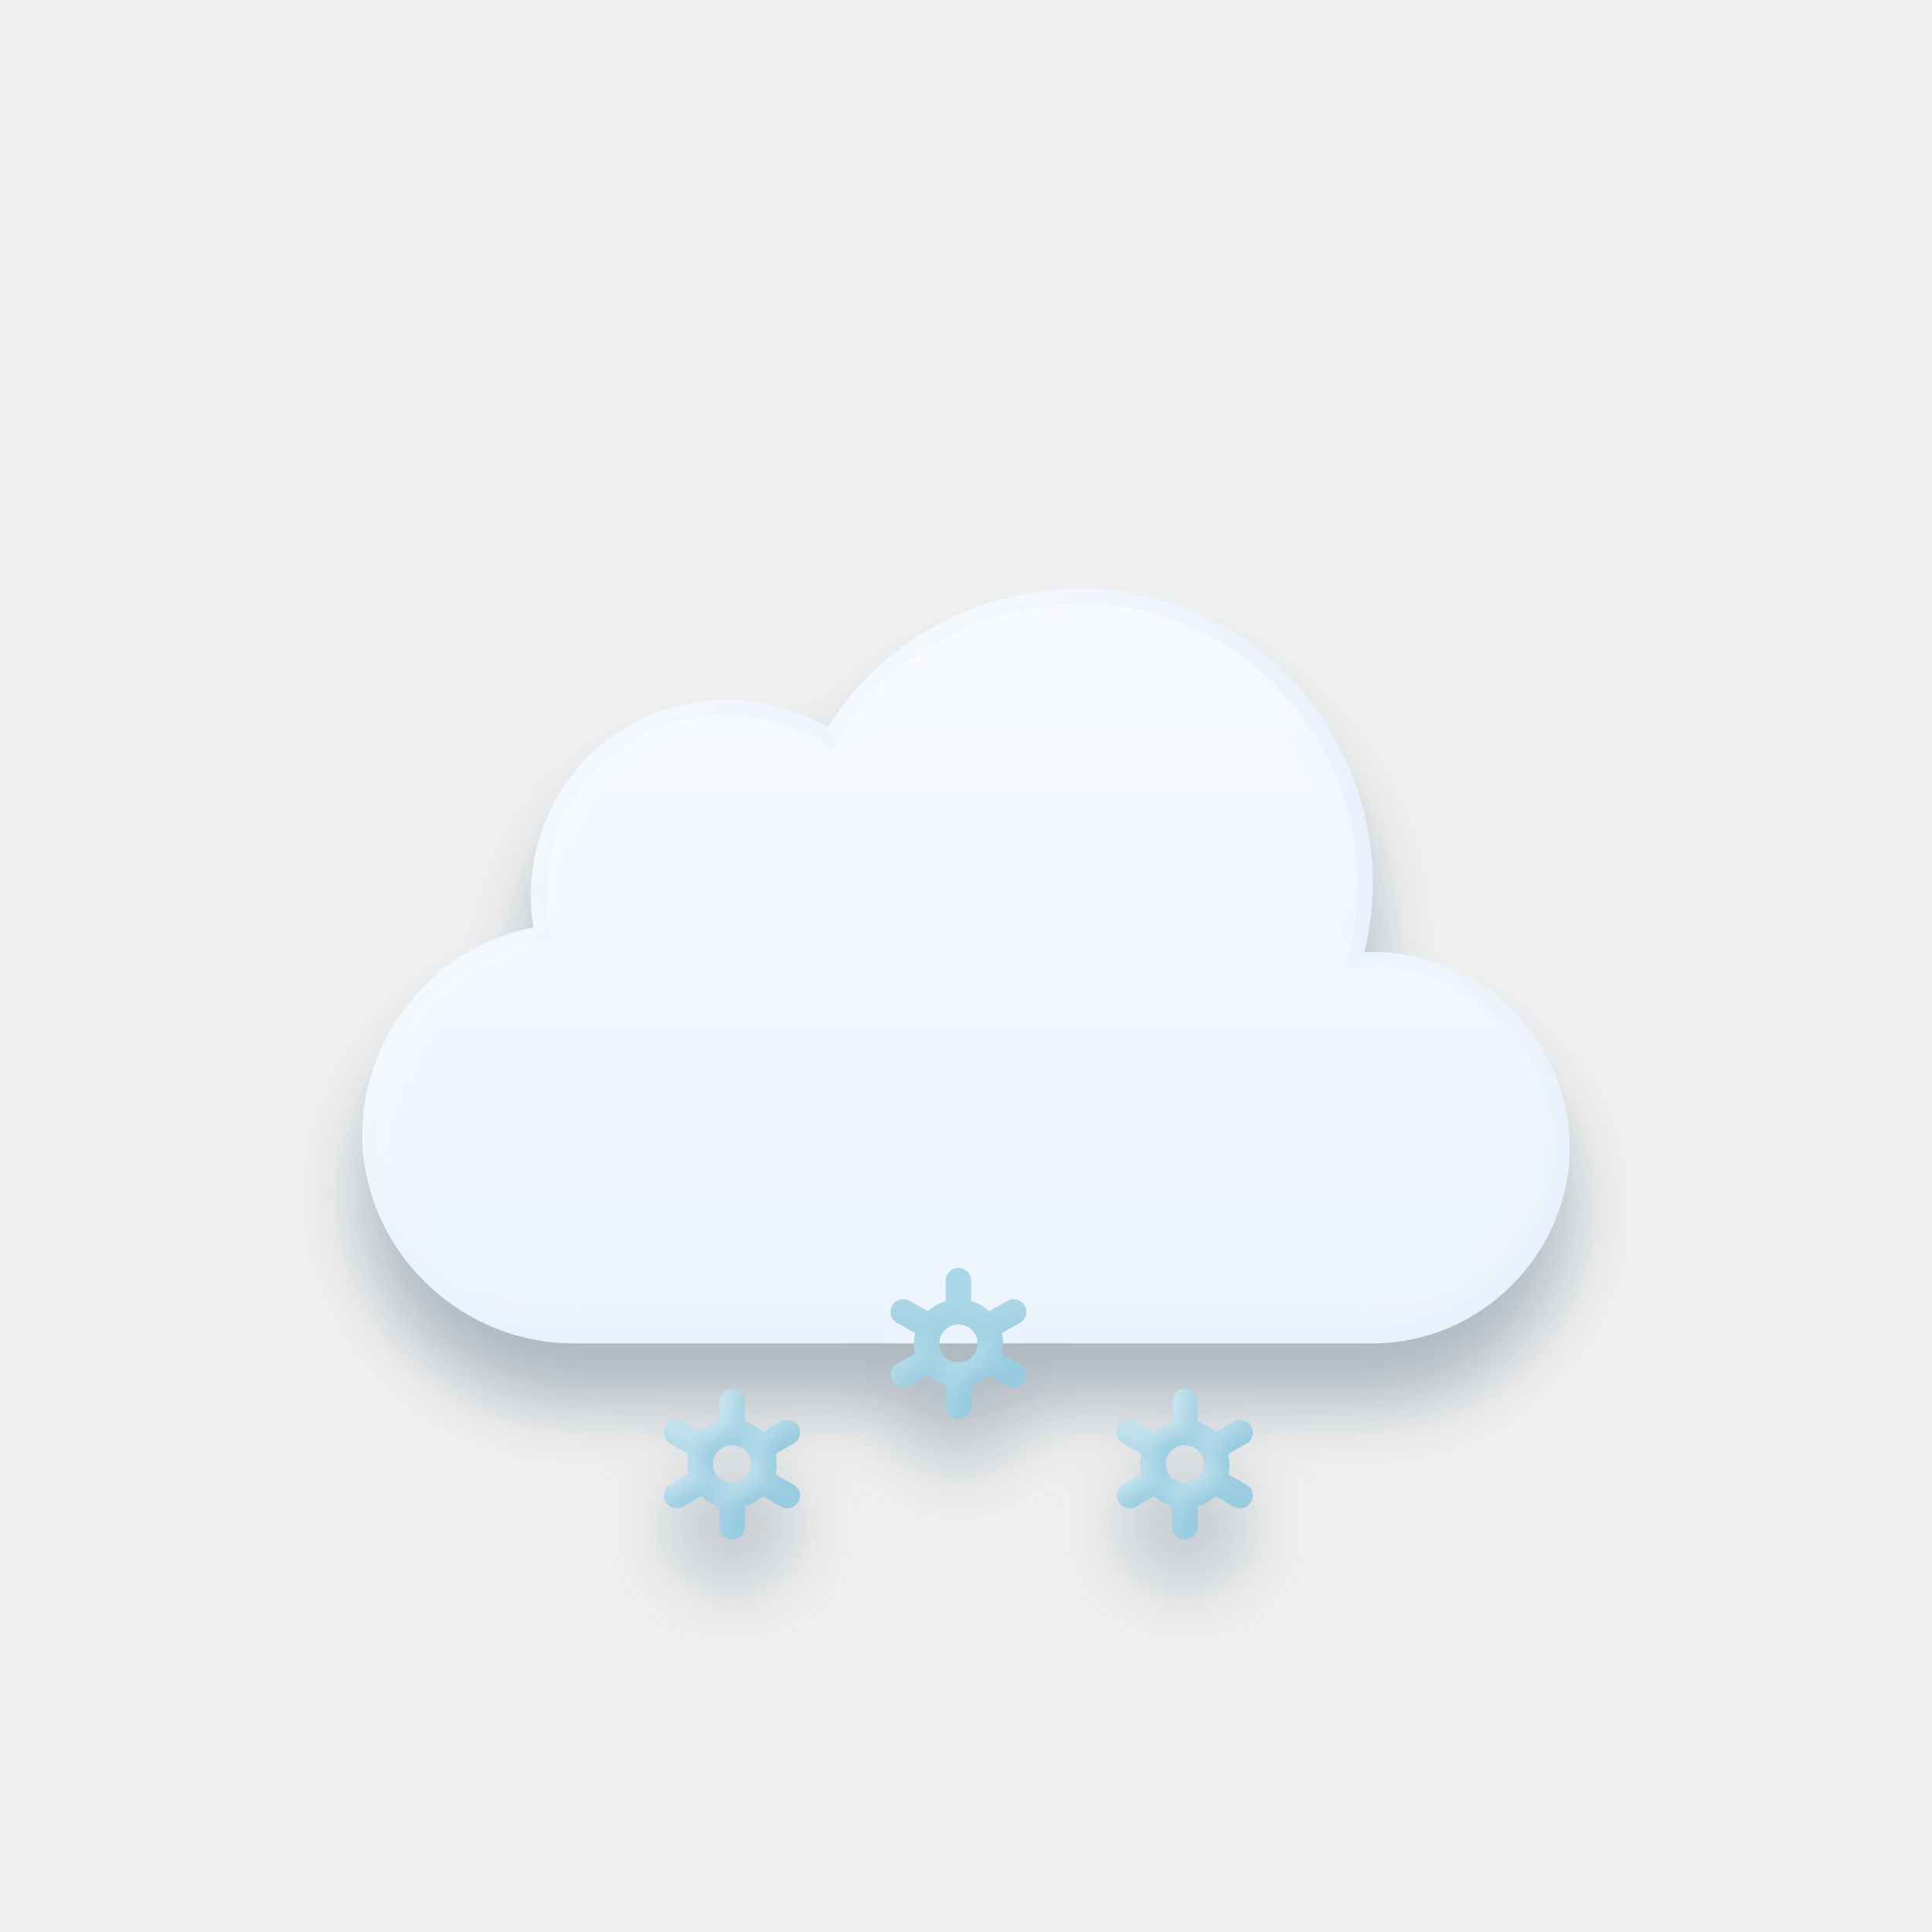
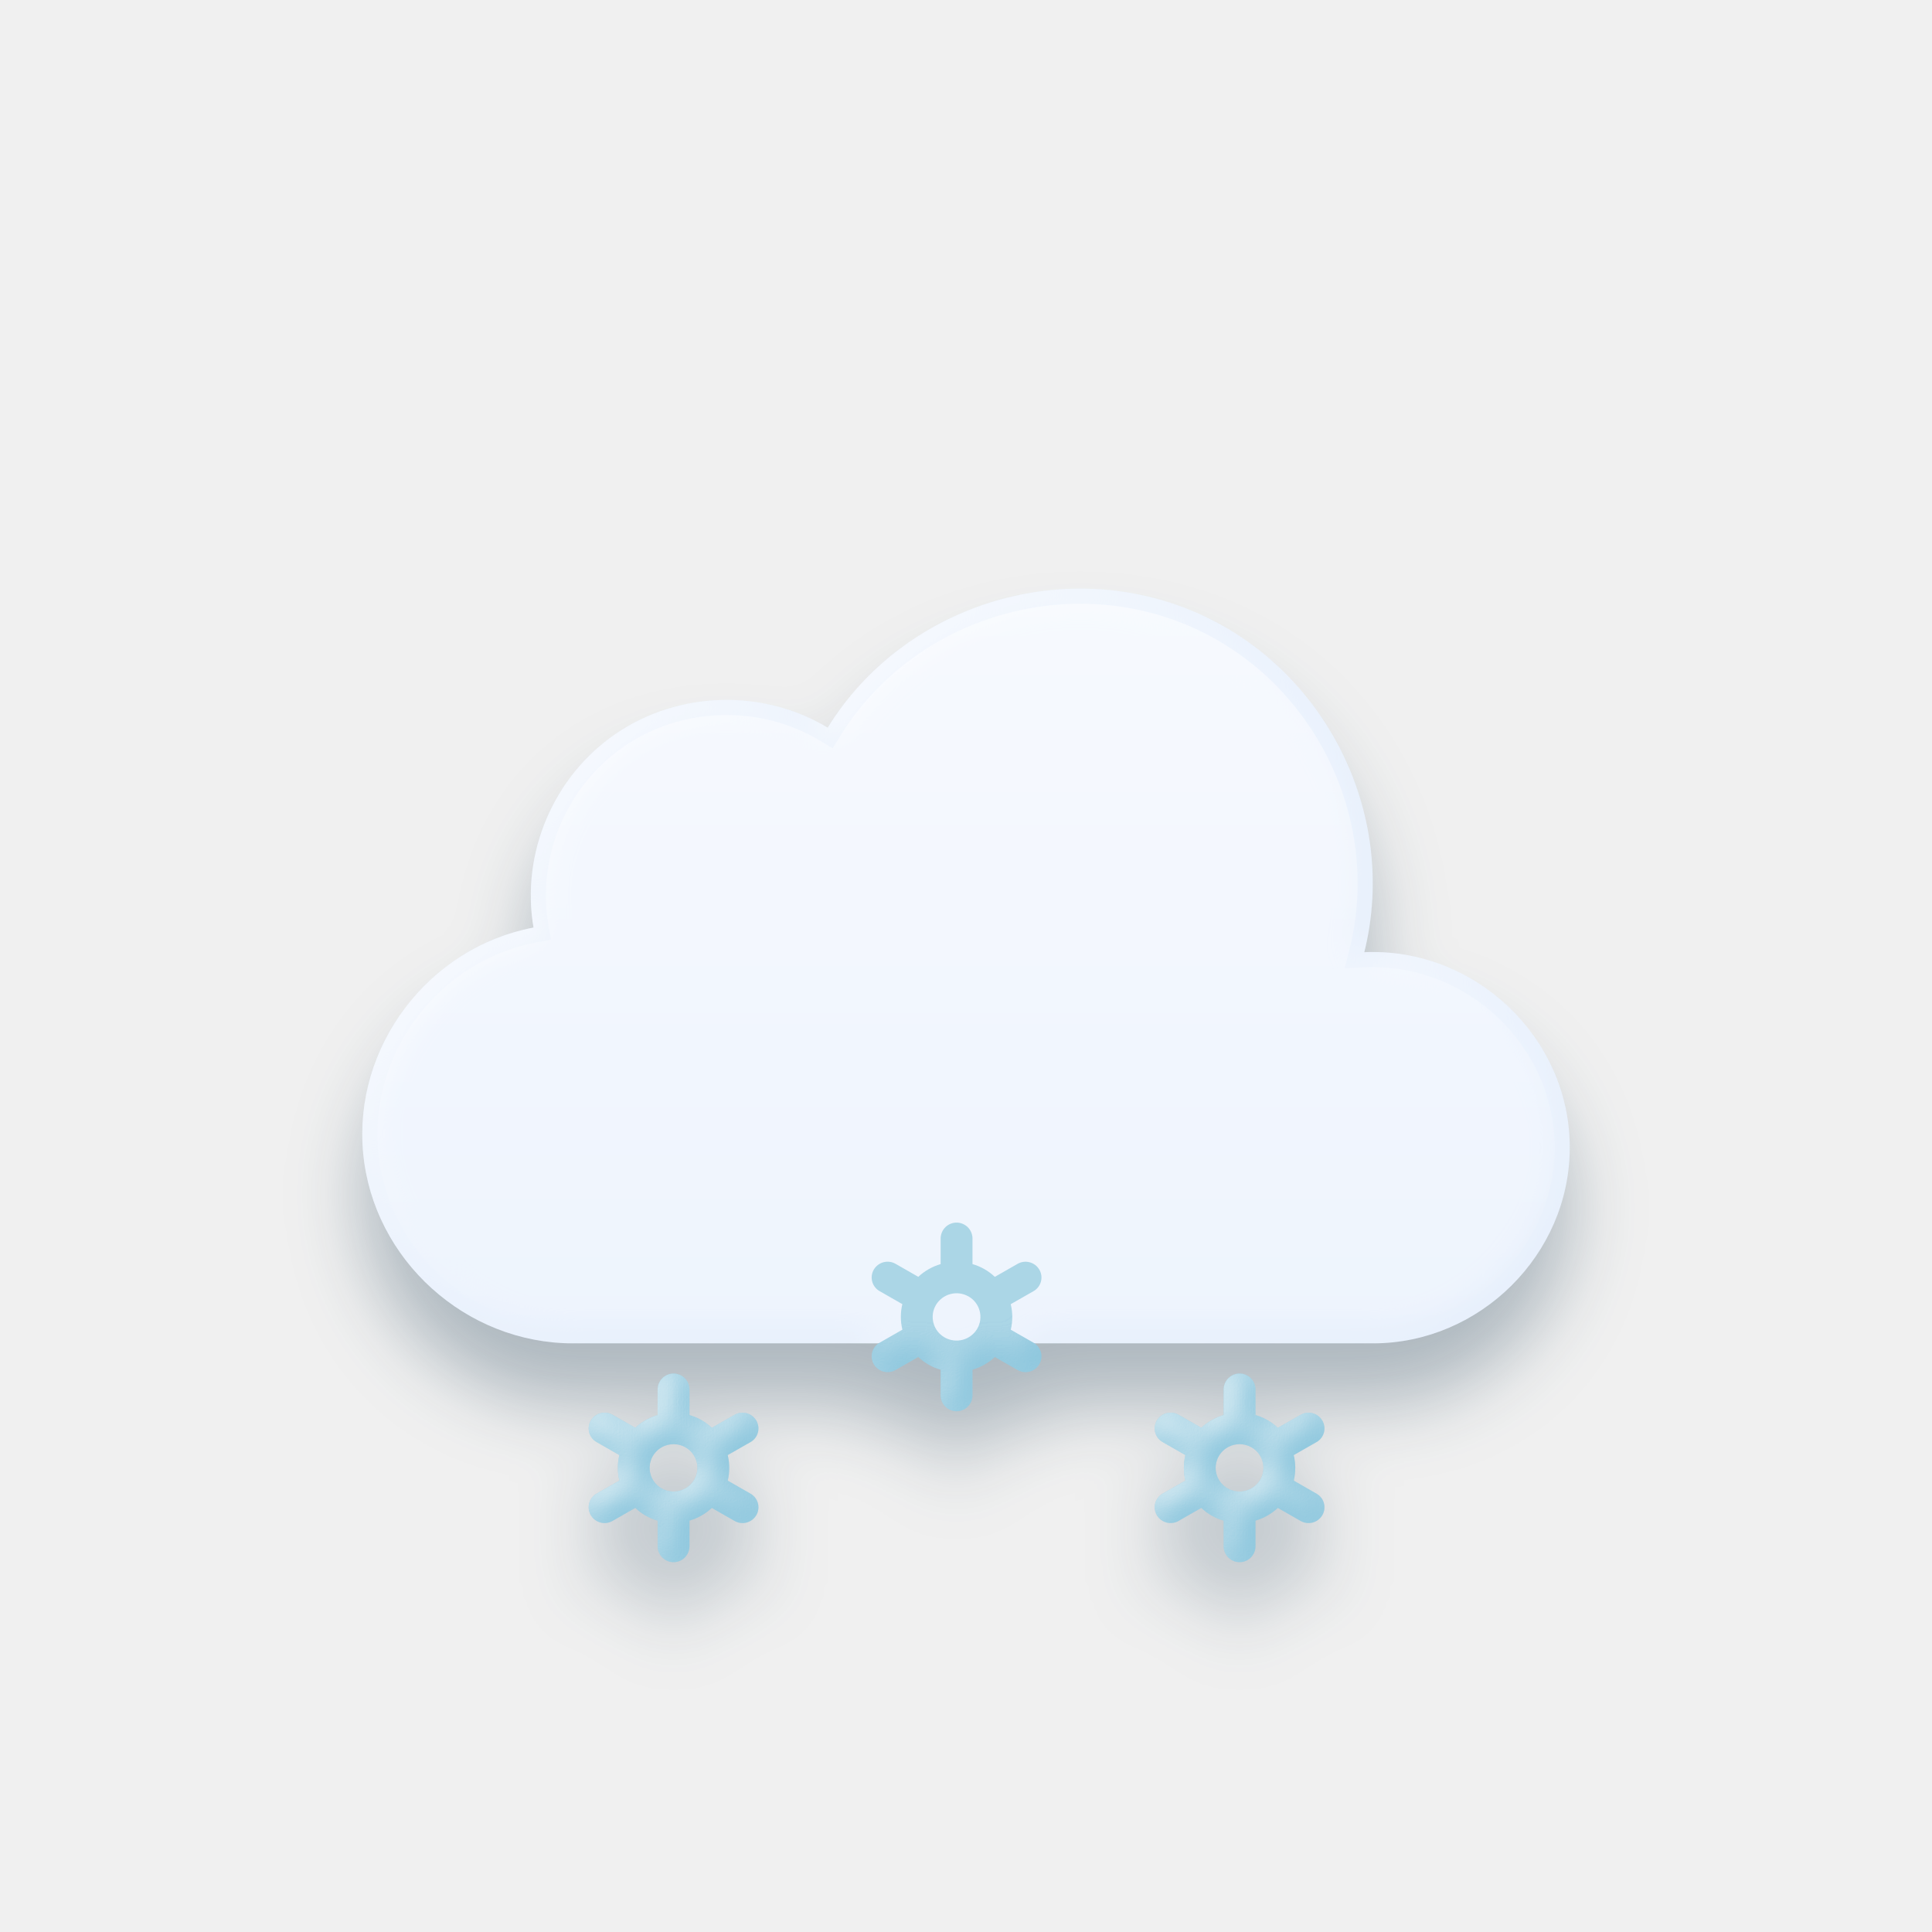
<svg xmlns="http://www.w3.org/2000/svg" viewBox="0 0 128 128" fill="none">
  <defs>
    <filter id="soft3d6" x="-35%" y="-35%" width="170%" height="185%" color-interpolation-filters="sRGB">
      <feGaussianBlur in="SourceAlpha" stdDeviation="2.4" result="blur" />
      <feOffset in="blur" dx="0" dy="4" result="off" />
      <feFlood flood-color="#17384d" flood-opacity=".30" result="shadowColor" />
      <feComposite in="shadowColor" in2="off" operator="in" result="shadow" />
      <feGaussianBlur in="SourceAlpha" stdDeviation="1.1" result="surface" />
      <feSpecularLighting in="surface" surfaceScale="5" specularConstant=".62" specularExponent="20" lighting-color="#ffffff" result="spec">
        <feDistantLight azimuth="225" elevation="60" />
      </feSpecularLighting>
      <feComposite in="spec" in2="SourceAlpha" operator="in" result="specClip" />
      <feMerge>
        <feMergeNode in="shadow" />
        <feMergeNode in="SourceGraphic" />
        <feMergeNode in="specClip" />
      </feMerge>
    </filter>
  </defs>
  <g filter="url(#soft3d6)">
    <g id="snow" clip-path="url(#clip0_1858_8860)">
      <g id="Sky">
        <g id="Clouds">
          <g id="Cloud">
            <path id="Cloud_2" d="M55.262 48.475C60.123 40.611 70.297 37.38 78.815 40.943C87.321 44.502 92.138 54.003 89.903 62.965L89.742 63.614L90.411 63.585C97.42 63.279 103.5 68.992 103.5 76.028C103.5 82.84 97.772 88.5 90.977 88.5H37.954C31.128 88.502 25.203 83.171 24.559 76.36C23.916 69.552 28.737 63.212 35.443 61.945L35.926 61.853L35.842 61.369C35.026 56.624 37.126 51.717 41.105 49.013C45.095 46.301 50.446 46.154 54.58 48.64L55.003 48.895L55.262 48.475Z" fill="url(#paint0_linear_1858_8860)" stroke="#E6EFFC" stroke-miterlimit="10" />
          </g>
        </g>
      </g>
      <g id="Precipitation">
-         <g id="Snowflakes">
+         <g id="Snowflakes" transform="translate(-16 -24) scale(1.25)">
          <path id="Snowflake 1" d="M52.578 90.366L51.373 89.677C51.479 89.233 51.479 88.769 51.371 88.324L52.578 87.635C52.674 87.581 52.758 87.508 52.825 87.421C52.893 87.334 52.942 87.235 52.971 87.128C53 87.022 53.007 86.911 52.993 86.802C52.978 86.693 52.942 86.588 52.887 86.493C52.773 86.3 52.589 86.16 52.373 86.103C52.157 86.045 51.928 86.075 51.734 86.187L50.528 86.876C50.193 86.559 49.787 86.326 49.344 86.2V84.82C49.337 84.6 49.245 84.392 49.087 84.239C48.93 84.086 48.719 84 48.5 84C48.281 84 48.07 84.086 47.912 84.239C47.755 84.392 47.663 84.6 47.656 84.82V86.2C47.214 86.329 46.808 86.56 46.471 86.874L45.266 86.185C45.072 86.074 44.843 86.044 44.627 86.101C44.411 86.159 44.227 86.299 44.113 86.491C44.058 86.586 44.022 86.692 44.007 86.801C43.993 86.91 44 87.021 44.029 87.127C44.057 87.233 44.107 87.333 44.175 87.42C44.242 87.507 44.326 87.579 44.422 87.633L45.626 88.322C45.52 88.767 45.521 89.231 45.629 89.675L44.422 90.365C44.326 90.419 44.242 90.491 44.175 90.578C44.107 90.665 44.057 90.764 44.029 90.871C44 90.977 43.993 91.088 44.007 91.197C44.022 91.306 44.058 91.412 44.113 91.507C44.227 91.699 44.411 91.839 44.627 91.897C44.843 91.954 45.072 91.924 45.266 91.813L46.472 91.123C46.806 91.441 47.213 91.673 47.656 91.798V93.18C47.663 93.4 47.755 93.608 47.913 93.761C48.07 93.914 48.281 94 48.5 94C48.719 94 48.93 93.914 49.088 93.761C49.245 93.608 49.337 93.4 49.344 93.18V91.797C49.785 91.668 50.191 91.438 50.528 91.124L51.734 91.814C51.928 91.925 52.157 91.955 52.373 91.898C52.589 91.841 52.773 91.701 52.887 91.508C52.942 91.413 52.978 91.308 52.993 91.198C53.007 91.089 53 90.978 52.971 90.872C52.942 90.766 52.893 90.666 52.825 90.579C52.758 90.493 52.674 90.42 52.578 90.366ZM47.866 90.086C47.723 90.005 47.597 89.896 47.496 89.766C47.394 89.635 47.32 89.486 47.277 89.327C47.234 89.167 47.223 89.001 47.244 88.837C47.266 88.673 47.32 88.515 47.403 88.372C47.574 88.084 47.85 87.874 48.174 87.788C48.497 87.702 48.841 87.747 49.132 87.913C49.276 87.994 49.402 88.103 49.503 88.233C49.604 88.364 49.678 88.513 49.721 88.672C49.764 88.832 49.776 88.998 49.754 89.162C49.733 89.326 49.679 89.484 49.596 89.626C49.425 89.915 49.148 90.125 48.825 90.211C48.501 90.297 48.157 90.252 47.866 90.087V90.086Z" fill="#86C3DB" transform="translate(0, 8)" />
          <path id="Snowflake 2" d="M67.578 90.366L66.374 89.677C66.479 89.233 66.479 88.769 66.371 88.324L67.578 87.635C67.674 87.581 67.758 87.508 67.825 87.421C67.893 87.334 67.942 87.235 67.971 87.128C68 87.022 68.007 86.911 67.993 86.802C67.978 86.693 67.942 86.588 67.887 86.493C67.773 86.3 67.589 86.16 67.373 86.103C67.157 86.045 66.928 86.075 66.734 86.187L65.528 86.876C65.193 86.559 64.787 86.326 64.344 86.2V84.82C64.337 84.6 64.245 84.392 64.088 84.239C63.93 84.086 63.719 84 63.5 84C63.281 84 63.07 84.086 62.912 84.239C62.755 84.392 62.663 84.6 62.656 84.82V86.2C62.214 86.329 61.808 86.56 61.471 86.874L60.266 86.185C60.072 86.074 59.843 86.044 59.627 86.101C59.411 86.159 59.227 86.299 59.113 86.491C59.058 86.586 59.022 86.692 59.007 86.801C58.993 86.91 59 87.021 59.029 87.127C59.057 87.233 59.107 87.333 59.175 87.42C59.242 87.507 59.326 87.579 59.422 87.633L60.626 88.322C60.52 88.767 60.521 89.231 60.629 89.675L59.422 90.365C59.326 90.419 59.242 90.491 59.175 90.578C59.107 90.665 59.057 90.764 59.029 90.871C59 90.977 58.993 91.088 59.007 91.197C59.022 91.306 59.058 91.412 59.113 91.507C59.227 91.699 59.411 91.839 59.627 91.897C59.843 91.954 60.072 91.924 60.266 91.813L61.472 91.123C61.806 91.441 62.213 91.673 62.656 91.798V93.18C62.663 93.4 62.755 93.608 62.913 93.761C63.07 93.914 63.281 94 63.5 94C63.719 94 63.93 93.914 64.088 93.761C64.245 93.608 64.337 93.4 64.344 93.18V91.797C64.785 91.668 65.191 91.438 65.528 91.124L66.734 91.814C66.928 91.925 67.157 91.955 67.373 91.898C67.589 91.841 67.773 91.701 67.887 91.508C67.942 91.413 67.978 91.308 67.993 91.198C68.007 91.089 68 90.978 67.971 90.872C67.942 90.766 67.893 90.666 67.825 90.579C67.758 90.493 67.674 90.42 67.578 90.366ZM62.866 90.086C62.723 90.005 62.597 89.896 62.496 89.766C62.394 89.635 62.32 89.486 62.277 89.327C62.234 89.167 62.223 89.001 62.244 88.837C62.266 88.673 62.32 88.515 62.403 88.372C62.574 88.084 62.85 87.874 63.174 87.788C63.497 87.702 63.841 87.747 64.132 87.913C64.276 87.994 64.402 88.103 64.503 88.233C64.604 88.364 64.678 88.513 64.721 88.672C64.764 88.832 64.776 88.998 64.754 89.162C64.733 89.326 64.679 89.484 64.596 89.626C64.425 89.915 64.148 90.125 63.825 90.211C63.501 90.297 63.157 90.252 62.866 90.087V90.086Z" fill="#86C3DB" transform="translate(0, 0)" />
          <path id="Snowflake 3" d="M82.578 90.366L81.374 89.677C81.479 89.233 81.479 88.769 81.371 88.324L82.578 87.635C82.674 87.581 82.758 87.508 82.825 87.421C82.893 87.334 82.942 87.235 82.971 87.128C83 87.022 83.007 86.911 82.993 86.802C82.978 86.693 82.942 86.588 82.887 86.493C82.773 86.3 82.589 86.16 82.373 86.103C82.157 86.045 81.928 86.075 81.734 86.187L80.528 86.876C80.193 86.559 79.787 86.326 79.344 86.2V84.82C79.337 84.6 79.245 84.392 79.088 84.239C78.93 84.086 78.719 84 78.5 84C78.281 84 78.07 84.086 77.912 84.239C77.755 84.392 77.663 84.6 77.656 84.82V86.2C77.214 86.329 76.808 86.56 76.471 86.874L75.266 86.185C75.072 86.074 74.843 86.044 74.627 86.101C74.411 86.159 74.227 86.299 74.113 86.491C74.058 86.586 74.022 86.692 74.007 86.801C73.993 86.91 74 87.021 74.029 87.127C74.058 87.233 74.107 87.333 74.175 87.42C74.242 87.507 74.326 87.579 74.422 87.633L75.626 88.322C75.52 88.767 75.521 89.231 75.629 89.675L74.422 90.365C74.326 90.419 74.242 90.491 74.175 90.578C74.107 90.665 74.058 90.764 74.029 90.871C74 90.977 73.993 91.088 74.007 91.197C74.022 91.306 74.058 91.412 74.113 91.507C74.227 91.699 74.411 91.839 74.627 91.897C74.843 91.954 75.072 91.924 75.266 91.813L76.472 91.123C76.806 91.441 77.213 91.673 77.656 91.798V93.18C77.663 93.4 77.755 93.608 77.913 93.761C78.07 93.914 78.281 94 78.5 94C78.719 94 78.93 93.914 79.088 93.761C79.245 93.608 79.337 93.4 79.344 93.18V91.797C79.785 91.668 80.191 91.438 80.528 91.124L81.734 91.814C81.928 91.925 82.157 91.955 82.373 91.898C82.589 91.841 82.773 91.701 82.887 91.508C82.942 91.413 82.978 91.308 82.993 91.198C83.007 91.089 83 90.978 82.971 90.872C82.942 90.766 82.893 90.666 82.825 90.579C82.758 90.493 82.674 90.42 82.578 90.366ZM77.866 90.086C77.723 90.005 77.597 89.896 77.496 89.766C77.394 89.635 77.32 89.486 77.277 89.327C77.234 89.167 77.223 89.001 77.244 88.837C77.266 88.673 77.32 88.515 77.403 88.372C77.573 88.084 77.85 87.874 78.174 87.788C78.497 87.702 78.841 87.747 79.132 87.913C79.276 87.994 79.402 88.103 79.503 88.233C79.604 88.364 79.678 88.513 79.721 88.672C79.764 88.832 79.776 88.998 79.754 89.162C79.733 89.326 79.679 89.484 79.596 89.626C79.425 89.915 79.148 90.125 78.825 90.211C78.501 90.297 78.157 90.252 77.866 90.087V90.086Z" fill="#86C3DB" transform="translate(0, 8)" />
        </g>
      </g>
    </g>
    <defs>
      <linearGradient id="paint0_linear_1858_8860" x1="64.001" y1="39" x2="64.001" y2="89" gradientUnits="userSpaceOnUse">
        <stop stop-color="#F3F7FE" />
        <stop offset="1" stop-color="#E6EFFC" />
      </linearGradient>
      <clipPath id="clip0_1858_8860">
        <rect width="128" height="128" fill="white" />
      </clipPath>
    </defs>
  </g>
</svg>
